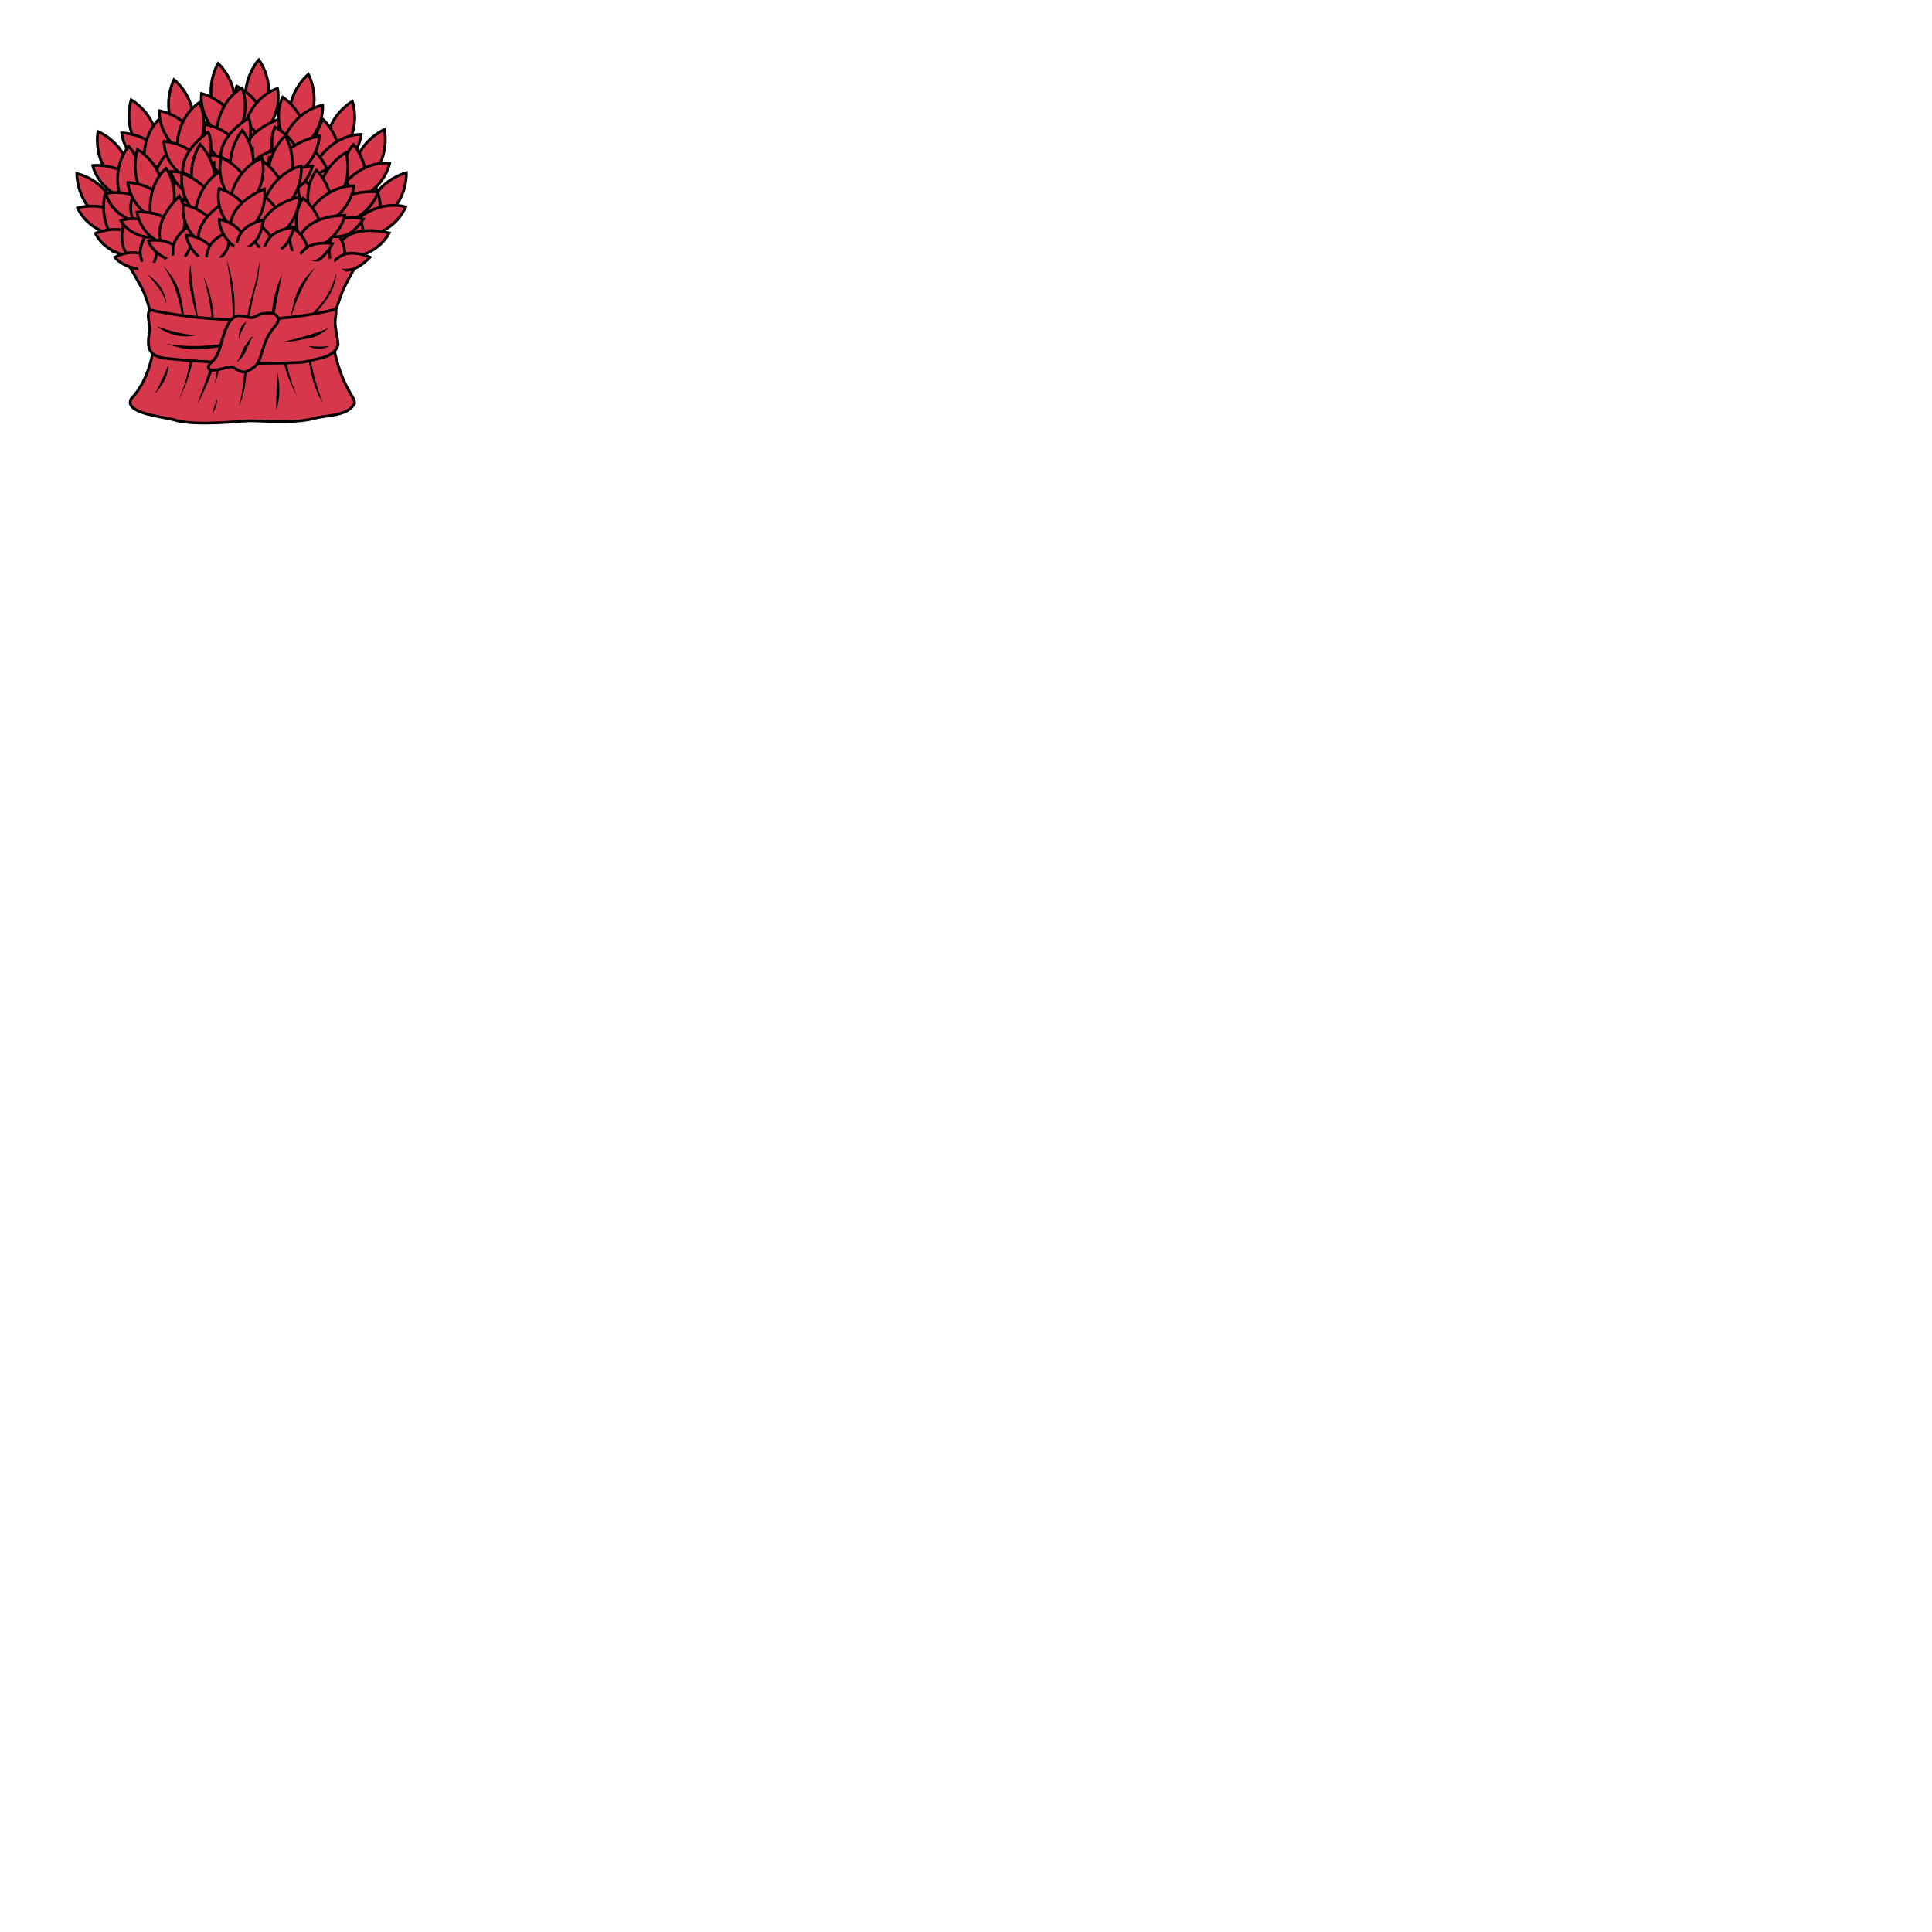
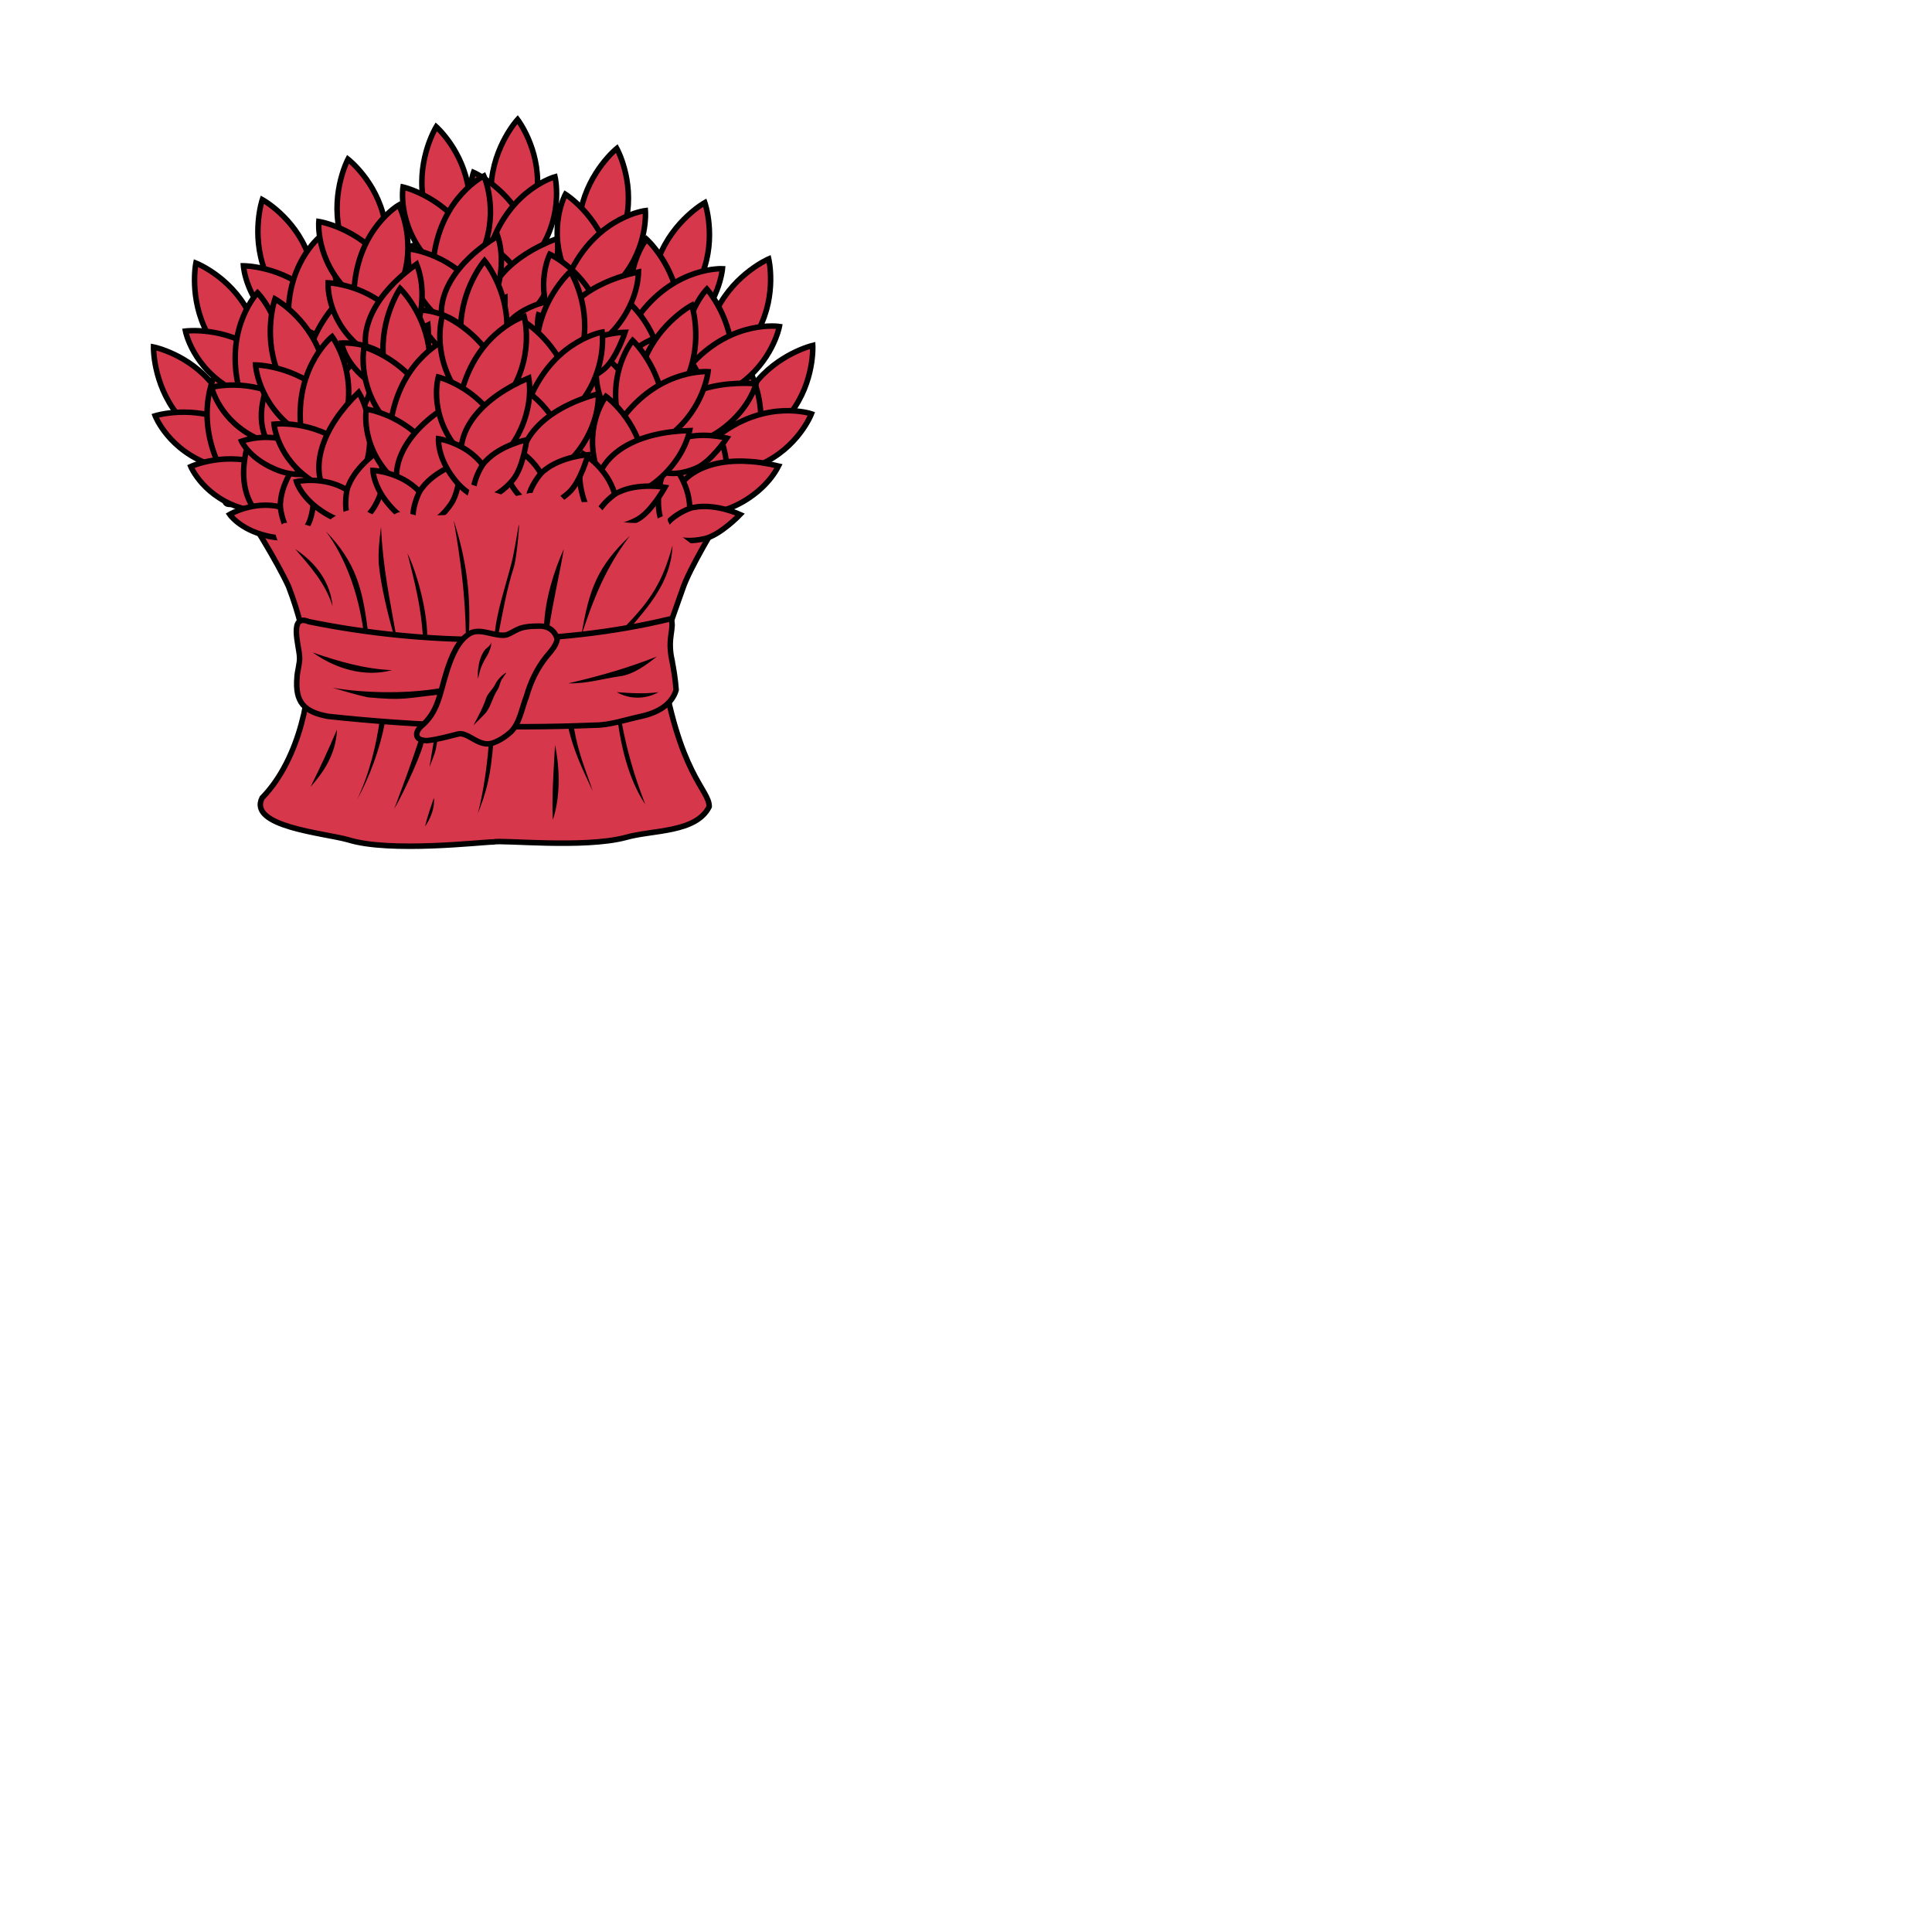
- <svg xmlns="http://www.w3.org/2000/svg" fill="#d7374a" stroke="#000" viewBox="50 50 400 400">
+ <svg xmlns="http://www.w3.org/2000/svg" fill="#d7374a" stroke="#000" viewBox="50 50 200 200">
  <g id="garb" stroke-width="2.5" transform="matrix(0.228,0,0,0.228,50,45.5)">
    <path d="m322 386c0.135-7.885-13.961-14.238-22-67 2-10 4-15 10-32 3-9 15-29 20-37 2.017-160.84-230.28-162.39-228-4 0 5 4 1 8 4 3 4 16 25 21 36 5 13 7 23 9 33 1.741 12.85-3.291 44.891-21 63-6.486 13.126 28.142 15.937 39 19 19 6 61 1 66 1 4-1 41 3 60-2 12.084-3.541 31.984-1.968 38-14z" />
    <g>
      <path d="m223 104 9 30 12-29c1-18-9-31-9-31s-11 12-12 30z" />
      <path d="m219.8 132.2c-10.7-18.1-4.8-34.2-4.8-34.2s16 7 24 25" />
      <path d="m236.4 142c0.4-0.6 9-9.2 9.4-9.9 10-16.2 6.2-32.1 6.2-32.1s-20.1 5.5-29 30.9" />
      <path d="m218 157c-11-16-6-31-6-31s17 5 26 22" />
      <path d="m230 168c13.7-2.7 25.1-23.7 23-40-21.7 8.2-32.6 21.7-32 34" />
      <path d="m230 182c-3 0-9-4-13-10-7-10-6-18-6-18s12.3 2.3 19.5 12.5" />
      <path d="m229 182c5.7 0.2 11.2-3.8 15-8 4.9-5.4 7-18 7-18s-12 2-19 9c-2.7 2-10.2 16.4-3 17z" />
    </g>
    <g transform="rotate(18.232 159.92 357.77)">
      <path d="m223 104 9 30 12-29c1-18-9-31-9-31s-11 12-12 30z" />
      <path d="m219.8 132.2c-10.7-18.1-4.8-34.2-4.8-34.2s16 7 24 25" />
      <path d="m236.4 142c0.4-0.6 9-9.2 9.4-9.9 10-16.2 6.2-32.1 6.2-32.1s-20.1 5.5-29 30.9" />
      <path d="m218 157c-11-16-6-31-6-31s17 5 26 22" />
      <path d="m230 168c13.7-2.7 25.1-23.7 23-40-21.7 8.2-32.6 21.7-32 34" />
      <path d="m230 182c-3 0-9-4-13-10-7-10-6-18-6-18s12.3 2.3 19.5 12.5" />
      <path d="m229 182c5.7 0.2 11.2-3.8 15-8 4.9-5.4 7-18 7-18s-12 2-19 9c-2.7 2-10.2 16.4-3 17z" />
    </g>
    <g transform="rotate(34.283 135.73 342.53)">
      <path d="m223 104 9 30 12-29c1-18-9-31-9-31s-11 12-12 30z" />
      <path d="m219.8 132.2c-10.7-18.1-4.8-34.2-4.8-34.2s16 7 24 25" />
      <path d="m236.4 142c0.4-0.6 9-9.2 9.4-9.9 10-16.2 6.2-32.1 6.2-32.1s-20.1 5.5-29 30.9" />
      <path d="m218 157c-11-16-6-31-6-31s17 5 26 22" />
      <path d="m230 168c13.7-2.7 25.1-23.7 23-40-21.7 8.2-32.6 21.7-32 34" />
      <path d="m230 182c-3 0-9-4-13-10-7-10-6-18-6-18s12.3 2.3 19.5 12.5" />
      <path d="m229 182c5.7 0.2 11.2-3.8 15-8 4.9-5.4 7-18 7-18s-12 2-19 9c-2.7 2-10.2 16.4-3 17z" />
    </g>
    <g transform="rotate(24.191 144.34 371.68)">
      <path d="m223 104 9 30 12-29c1-18-9-31-9-31s-11 12-12 30z" />
      <path d="m219.8 132.2c-10.7-18.1-4.8-34.2-4.8-34.2s16 7 24 25" />
      <path d="m236.4 142c0.4-0.6 9-9.2 9.4-9.9 10-16.2 6.2-32.1 6.2-32.1s-20.1 5.5-29 30.9" />
      <path d="m218 157c-11-16-6-31-6-31s17 5 26 22" />
      <path d="m230 168c13.7-2.7 25.1-23.7 23-40-21.7 8.2-32.6 21.7-32 34" />
      <path d="m230 182c-3 0-9-4-13-10-7-10-6-18-6-18s12.3 2.3 19.5 12.5" />
      <path d="m229 182c5.7 0.2 11.2-3.8 15-8 4.9-5.4 7-18 7-18s-12 2-19 9c-2.7 2-10.2 16.4-3 17z" />
    </g>
    <g transform="rotate(8.4722 168.86 384.61)">
      <path d="m223 104 9 30 12-29c1-18-9-31-9-31s-11 12-12 30z" />
      <path d="m219.8 132.2c-10.7-18.1-4.8-34.2-4.8-34.2s16 7 24 25" />
      <path d="m236.4 142c0.4-0.6 9-9.2 9.4-9.9 10-16.2 6.2-32.1 6.2-32.1s-20.1 5.5-29 30.9" />
      <path d="m218 157c-11-16-6-31-6-31s17 5 26 22" />
      <path d="m230 168c13.7-2.7 25.1-23.7 23-40-21.7 8.2-32.6 21.7-32 34" />
      <path d="m230 182c-3 0-9-4-13-10-7-10-6-18-6-18s12.3 2.3 19.5 12.5" />
      <path d="m229 182c5.7 0.2 11.2-3.8 15-8 4.9-5.4 7-18 7-18s-12 2-19 9c-2.7 2-10.2 16.4-3 17z" />
    </g>
    <g transform="rotate(-41.162 289.88 345.74)">
      <path d="m223 104 9 30 12-29c1-18-9-31-9-31s-11 12-12 30z" />
      <path d="m219.8 132.2c-10.7-18.1-4.8-34.2-4.8-34.2s16 7 24 25" />
      <path d="m236.4 142c0.4-0.6 9-9.2 9.4-9.9 10-16.2 6.2-32.1 6.2-32.1s-20.1 5.5-29 30.9" />
      <path d="m218 157c-11-16-6-31-6-31s17 5 26 22" />
      <path d="m230 168c13.7-2.7 25.1-23.7 23-40-21.7 8.2-32.6 21.7-32 34" />
      <path d="m230 182c-3 0-9-4-13-10-7-10-6-18-6-18s12.3 2.3 19.5 12.5" />
      <path d="m229 182c5.7 0.2 11.2-3.8 15-8 4.9-5.4 7-18 7-18s-12 2-19 9c-2.7 2-10.2 16.4-3 17z" />
    </g>
    <g transform="rotate(-23.857 263.15 366.51)">
      <path d="m223 104 9 30 12-29c1-18-9-31-9-31s-11 12-12 30z" />
      <path d="m219.8 132.2c-10.7-18.1-4.8-34.2-4.8-34.2s16 7 24 25" />
      <path d="m236.4 142c0.4-0.6 9-9.2 9.4-9.9 10-16.2 6.2-32.1 6.2-32.1s-20.1 5.5-29 30.9" />
      <path d="m218 157c-11-16-6-31-6-31s17 5 26 22" />
      <path d="m230 168c13.7-2.7 25.1-23.7 23-40-21.7 8.2-32.6 21.7-32 34" />
      <path d="m230 182c-3 0-9-4-13-10-7-10-6-18-6-18s12.3 2.3 19.5 12.5" />
      <path d="m229 182c5.7 0.2 11.2-3.8 15-8 4.9-5.4 7-18 7-18s-12 2-19 9c-2.7 2-10.2 16.4-3 17z" />
    </g>
    <g transform="rotate(-31.078 279.15 369.23)">
      <path d="m223 104 9 30 12-29c1-18-9-31-9-31s-11 12-12 30z" />
      <path d="m219.8 132.2c-10.7-18.1-4.8-34.2-4.8-34.2s16 7 24 25" />
      <path d="m236.4 142c0.4-0.6 9-9.2 9.4-9.9 10-16.2 6.2-32.1 6.2-32.1s-20.1 5.5-29 30.9" />
      <path d="m218 157c-11-16-6-31-6-31s17 5 26 22" />
      <path d="m230 168c13.7-2.7 25.1-23.7 23-40-21.7 8.2-32.6 21.7-32 34" />
      <path d="m230 182c-3 0-9-4-13-10-7-10-6-18-6-18s12.3 2.3 19.5 12.5" />
      <path d="m229 182c5.7 0.2 11.2-3.8 15-8 4.9-5.4 7-18 7-18s-12 2-19 9c-2.7 2-10.2 16.4-3 17z" />
    </g>
    <g transform="rotate(-10.912 233.79 268.94)">
      <path d="m223 104 9 30 12-29c1-18-9-31-9-31s-11 12-12 30z" />
      <path d="m219.8 132.2c-10.7-18.1-4.8-34.2-4.8-34.2s16 7 24 25" />
      <path d="m236.4 142c0.4-0.6 9-9.2 9.4-9.9 10-16.2 6.2-32.1 6.2-32.1s-20.1 5.5-29 30.9" />
      <path d="m218 157c-11-16-6-31-6-31s17 5 26 22" />
      <path d="m230 168c13.7-2.7 25.1-23.7 23-40-21.7 8.2-32.6 21.7-32 34" />
      <path d="m230 182c-3 0-9-4-13-10-7-10-6-18-6-18s12.3 2.3 19.5 12.5" />
      <path d="m229 182c5.7 0.2 11.2-3.8 15-8 4.9-5.4 7-18 7-18s-12 2-19 9c-2.7 2-10.2 16.4-3 17z" />
    </g>
    <g transform="rotate(-14.721 266.19 381.05)">
      <path d="m223 104 9 30 12-29c1-18-9-31-9-31s-11 12-12 30z" />
      <path d="m219.8 132.2c-10.7-18.1-4.8-34.2-4.8-34.2s16 7 24 25" />
      <path d="m236.4 142c0.4-0.6 9-9.2 9.4-9.9 10-16.2 6.2-32.1 6.2-32.1s-20.1 5.5-29 30.9" />
      <path d="m218 157c-11-16-6-31-6-31s17 5 26 22" />
      <path d="m230 168c13.7-2.7 25.1-23.7 23-40-21.7 8.2-32.6 21.7-32 34" />
      <path d="m230 182c-3 0-9-4-13-10-7-10-6-18-6-18s12.3 2.3 19.5 12.5" />
      <path d="m229 182c5.7 0.2 11.2-3.8 15-8 4.9-5.4 7-18 7-18s-12 2-19 9c-2.7 2-10.2 16.4-3 17z" />
    </g>
    <g transform="rotate(-23.405 376.56 380.61)">
      <path d="m223 104 9 30 12-29c1-18-9-31-9-31s-11 12-12 30z" />
      <path d="m219.8 132.2c-10.7-18.1-4.8-34.2-4.8-34.2s16 7 24 25" />
      <path d="m236.4 142c0.4-0.6 9-9.2 9.4-9.9 10-16.2 6.2-32.1 6.2-32.1s-20.1 5.5-29 30.9" />
      <path d="m218 157c-11-16-6-31-6-31s17 5 26 22" />
      <path d="m230 168c13.7-2.7 25.1-23.7 23-40-21.7 8.2-32.6 21.7-32 34" />
      <path d="m230 182c-3 0-9-4-13-10-7-10-6-18-6-18s12.3 2.3 19.5 12.5" />
      <path d="m229 182c5.7 0.2 11.2-3.8 15-8 4.9-5.4 7-18 7-18s-12 2-19 9c-2.7 2-10.2 16.4-3 17z" />
    </g>
    <g transform="rotate(19.413 28.088 347.37)">
      <path d="m223 104 9 30 12-29c1-18-9-31-9-31s-11 12-12 30z" />
      <path d="m219.8 132.2c-10.7-18.1-4.8-34.2-4.8-34.2s16 7 24 25" />
      <path d="m236.4 142c0.4-0.6 9-9.2 9.4-9.9 10-16.2 6.2-32.1 6.2-32.1s-20.1 5.5-29 30.9" />
      <path d="m218 157c-11-16-6-31-6-31s17 5 26 22" />
      <path d="m230 168c13.7-2.7 25.1-23.7 23-40-21.7 8.2-32.6 21.7-32 34" />
      <path d="m230 182c-3 0-9-4-13-10-7-10-6-18-6-18s12.3 2.3 19.5 12.5" />
      <path d="m229 182c5.7 0.2 11.2-3.8 15-8 4.9-5.4 7-18 7-18s-12 2-19 9c-2.7 2-10.2 16.4-3 17z" />
    </g>
    <g transform="rotate(5.5638 -463.01 355.46)">
      <path d="m223 104 9 30 12-29c1-18-9-31-9-31s-11 12-12 30z" />
      <path d="m219.8 132.2c-10.7-18.1-4.8-34.2-4.8-34.2s16 7 24 25" />
      <path d="m236.4 142c0.4-0.6 9-9.2 9.4-9.9 10-16.2 6.2-32.1 6.2-32.1s-20.1 5.5-29 30.9" />
      <path d="m218 157c-11-16-6-31-6-31s17 5 26 22" />
      <path d="m230 168c13.7-2.7 25.1-23.7 23-40-21.7 8.2-32.6 21.7-32 34" />
      <path d="m230 182c-3 0-9-4-13-10-7-10-6-18-6-18s12.3 2.3 19.5 12.5" />
      <path d="m229 182c5.7 0.2 11.2-3.8 15-8 4.9-5.4 7-18 7-18s-12 2-19 9c-2.7 2-10.2 16.4-3 17z" />
    </g>
    <g transform="rotate(-8.2048 743.2 484.12)">
      <path d="m223 104 9 30 12-29c1-18-9-31-9-31s-11 12-12 30z" />
      <path d="m219.8 132.2c-10.7-18.1-4.8-34.2-4.8-34.2s16 7 24 25" />
      <path d="m236.4 142c0.4-0.6 9-9.2 9.4-9.9 10-16.2 6.2-32.1 6.2-32.1s-20.1 5.5-29 30.9" />
      <path d="m218 157c-11-16-6-31-6-31s17 5 26 22" />
      <path d="m230 168c13.7-2.7 25.1-23.7 23-40-21.7 8.2-32.6 21.7-32 34" />
      <path d="m230 182c-3 0-9-4-13-10-7-10-6-18-6-18s12.3 2.3 19.5 12.5" />
      <path d="m229 182c5.7 0.2 11.2-3.8 15-8 4.9-5.4 7-18 7-18s-12 2-19 9c-2.7 2-10.2 16.4-3 17z" />
    </g>
    <g transform="rotate(-2.2161 1883.9 494.01)">
      <path d="m223 104 9 30 12-29c1-18-9-31-9-31s-11 12-12 30z" />
      <path d="m219.8 132.2c-10.7-18.1-4.8-34.2-4.8-34.2s16 7 24 25" />
      <path d="m236.4 142c0.4-0.6 9-9.2 9.4-9.9 10-16.2 6.2-32.1 6.2-32.1s-20.1 5.5-29 30.9" />
      <path d="m218 157c-11-16-6-31-6-31s17 5 26 22" />
      <path d="m230 168c13.7-2.7 25.1-23.7 23-40-21.7 8.2-32.6 21.7-32 34" />
      <path d="m230 182c-3 0-9-4-13-10-7-10-6-18-6-18s12.3 2.3 19.5 12.5" />
      <path d="m229 182c5.7 0.2 11.2-3.8 15-8 4.9-5.4 7-18 7-18s-12 2-19 9c-2.7 2-10.2 16.4-3 17z" />
    </g>
    <path stroke="none" d="m 128.174,269.135 c 0,0 -5.212,-7.941 -2.234,-9.927 l 2.978,-1.985 5.708,-0.496 c 0,0 11.416,4.219 13.153,1.737 l 1.737,-2.482 c 7.681,-6.069 13.394,-5.253 16.131,-4.467 4.192,2.328 7.126,3.466 11.723,3.534 0,0 2.316,-3.731 6.508,-2.629 l 5.868,1.542 c 0,0 5.612,-0.309 11.072,-0.309 3.47,0 4.912,-1.835 7.93,-1.762 1.73,0.042 5.093,-12.184 5.093,-12.184 l 17.545,5.829 9.021,-1.926 12.539,-0.365 4.466,4.739 12.263,-0.472 6.697,6.811 c 3.674,3.478 15.994,3.422 20.587,1.691 1.089,-0.411 6.307,-3.787 6.1,-1.377 -0.486,5.665 13.017,12.412 11.765,13.346 -2.452,1.829 -23.198,-4.884 -21.49,-6.665 l -22.241,2.578 L 260.077,252.181 206,256 192.687,261.191 173,259 148,261 Z" />
    <path fill="#000" stroke="none" d="m185 271c3.59 7.033 8.886 24.367 9 37.778h-2c-0.793-13.655-3.807-25.004-7-37.778zm101-8c-10.857 14.237-16.496 28.31-22.07 45.429 3.486-21.271 7.352-31.405 22.07-45.429zm-30 6c-1.999 11.905-5.156 24.99-6.662 35.76l-2.338-0.76c0.452-12.31 4.686-25.414 9-35zm-108-8c13.421 13.959 16.571 25.569 19 45h-2c-2.27-16.684-8.061-32.99-17-45zm58-5c5.951 18.495 7.781 34.048 6.89 52.399l-1.357 0.117c-0.251-18.177-2.404-34.785-5.533-52.516zm-15.649 99.305 2.105 0.695c0.113 3.163-8.219 21.958-13.456 31 3.895-10.447 7.489-19.95 11.351-31.695zm-18.078-7.68 2.425 0.473c-2.19 11.576-6.94 24.623-12.698 34.902 5.987-12.216 9.025-26.468 10.273-35.375zm-19.273 3.375c-0.489 11.747-6.686 19.966-12 26 4.517-9.093 8.155-16.941 12-26zm45.676 4.622c-1.267 6.666-0.7 4.654-3.676 12.378l2-12zm25.324 1.378c-1.284 15.97-3.372 22.692-7 32 2.519-9.841 4.088-21.095 4.911-31.331zm45.089 21.887c-4.127-9.014-8.545-17.612-11.089-28.887l2.559 0.11c2.311 13.114 5.781 20.045 8.53 28.777zm11.452-31.344 1.702 0.104c2.644 13.742 5.68 24.199 10.757 37.352-7.961-11.882-11.154-27.603-12.459-37.457zm-29.541 44.457c-0.565-10.052 0.439-23.579 1-34 2.318 11.054 2.395 23.848-1 34zm-54-10c0.501 5.107-1.954 9.923-4 13 0.995-4.507 2.776-9.329 4-13zm-46-87c-3.197-10.424-10.313-18.306-17-26 9.611 6.367 16.033 15.228 17 26zm73.58 13.099c0.804-10.378 4.937-22.005 7.775-33.195 1.303-5.268 3-16 3-16 0.921-4.914-0.539 13.012-2 18.195-3.305 10.114-5.071 20.587-7.129 31zm59.42-4.099c11.61-11.903 16.872-20.281 21.349-36.566-0.583 16.287-10.946 27.636-19.349 37.566zm-105 5c-3.038-10.979-6.004-22.878-7-33-0.401-5.735 0.292-11.333 1-17 0.84 18.363 3.863 32.225 7 50z" />
    <path class="secondary" d="m305 319c-2.088-9.979 1.423-14.172-0.382-18.334-52.359 12.701-111.59 12.11-164.38 1.334-9.371-3.88-4.339 11.356-4.242 16 0.306 2.288-1.142 7.046-1.142 9.261-0.99 11.437 3.306 15.736 14.142 17.739 40.179 4.328 80.623 5.665 121 4 7 0 13.881-2.475 21-4 6.914-1.482 14-5 16-12-0.337-4.727-1.073-9.364-2-14z" />
    <path class="secondary" d="m194 356c-6 0-5.617-3.7-2.95-6.367 7.964-6.566 8.476-14.631 11.95-25.633 2-6 5-14 11-17 5-2 11 2 16 1 5-2 5-4 15-4 7 0 8 6 8 6-0.662 3.274-2.973 5.466-5 8-4 5-7 11-9 18-2 5-3 12-7 16-2.392 2.176-5.015 3.87-8 5-6.489 2.456-11.383-5.135-16-4-4.841 1.19-9.146 2.461-14 3z" />
    <g fill="#000" stroke="none">
      <path d="m142 316c11.583 3.981 23.507 7.516 36 8-12.476 3.396-25.73-0.693-36-8zm116 14c15.469-3.605 27.373-7.095 40.223-12.172-4.502 3.653-10.556 8.116-16.747 8.968-8.457 1.163-14.87 3.41-23.476 3.204zm22 4c6.47 0.478 12.911 0.854 19 0-5.795 3.283-13.077 3.356-18.861 0.052zm-129-2c13.117 2.29 32.584 2.996 48.889 0.192l-0.027 2.872c-16.275 1.734-16.424 2.769-32.839 1.282-5.137-1.102-10.997-2.849-16.023-4.346z" />
      <path d="m215 349c2.147-4.102 4.315-7.919 5.822-12.598 1.259-2.682 2.73-3.38 4.048-6.022 1.107-2.219 3.152-4.248 4.813-5.169 0.573-0.231-1.072 1.68-1.367 2.316-1.376 1.612-1.286 3.744-2.47 5.477-2.372 3.473-3.001 8.15-5.967 11.116z" />
      <path d="m223 311c-0.039 0.961 0.084 1.949-0.294 2.878-0.438 1.076-0.739 2.208-1.352 3.215-1.447 2.376-2.842 4.859-3.519 7.567l-0.835 3.34c0.042-1.459-0.162-2.938 0.079-4.38 0.269-1.604 0.433-3.25 0.999-4.777 0.498-1.343 1.069-2.693 1.922-3.844 0.838-1.131 2.394-1.729 2.865-3.137 0.089-0.278 0.136-0.57 0.135-0.863z" />
    </g>
  </g>
</svg>
